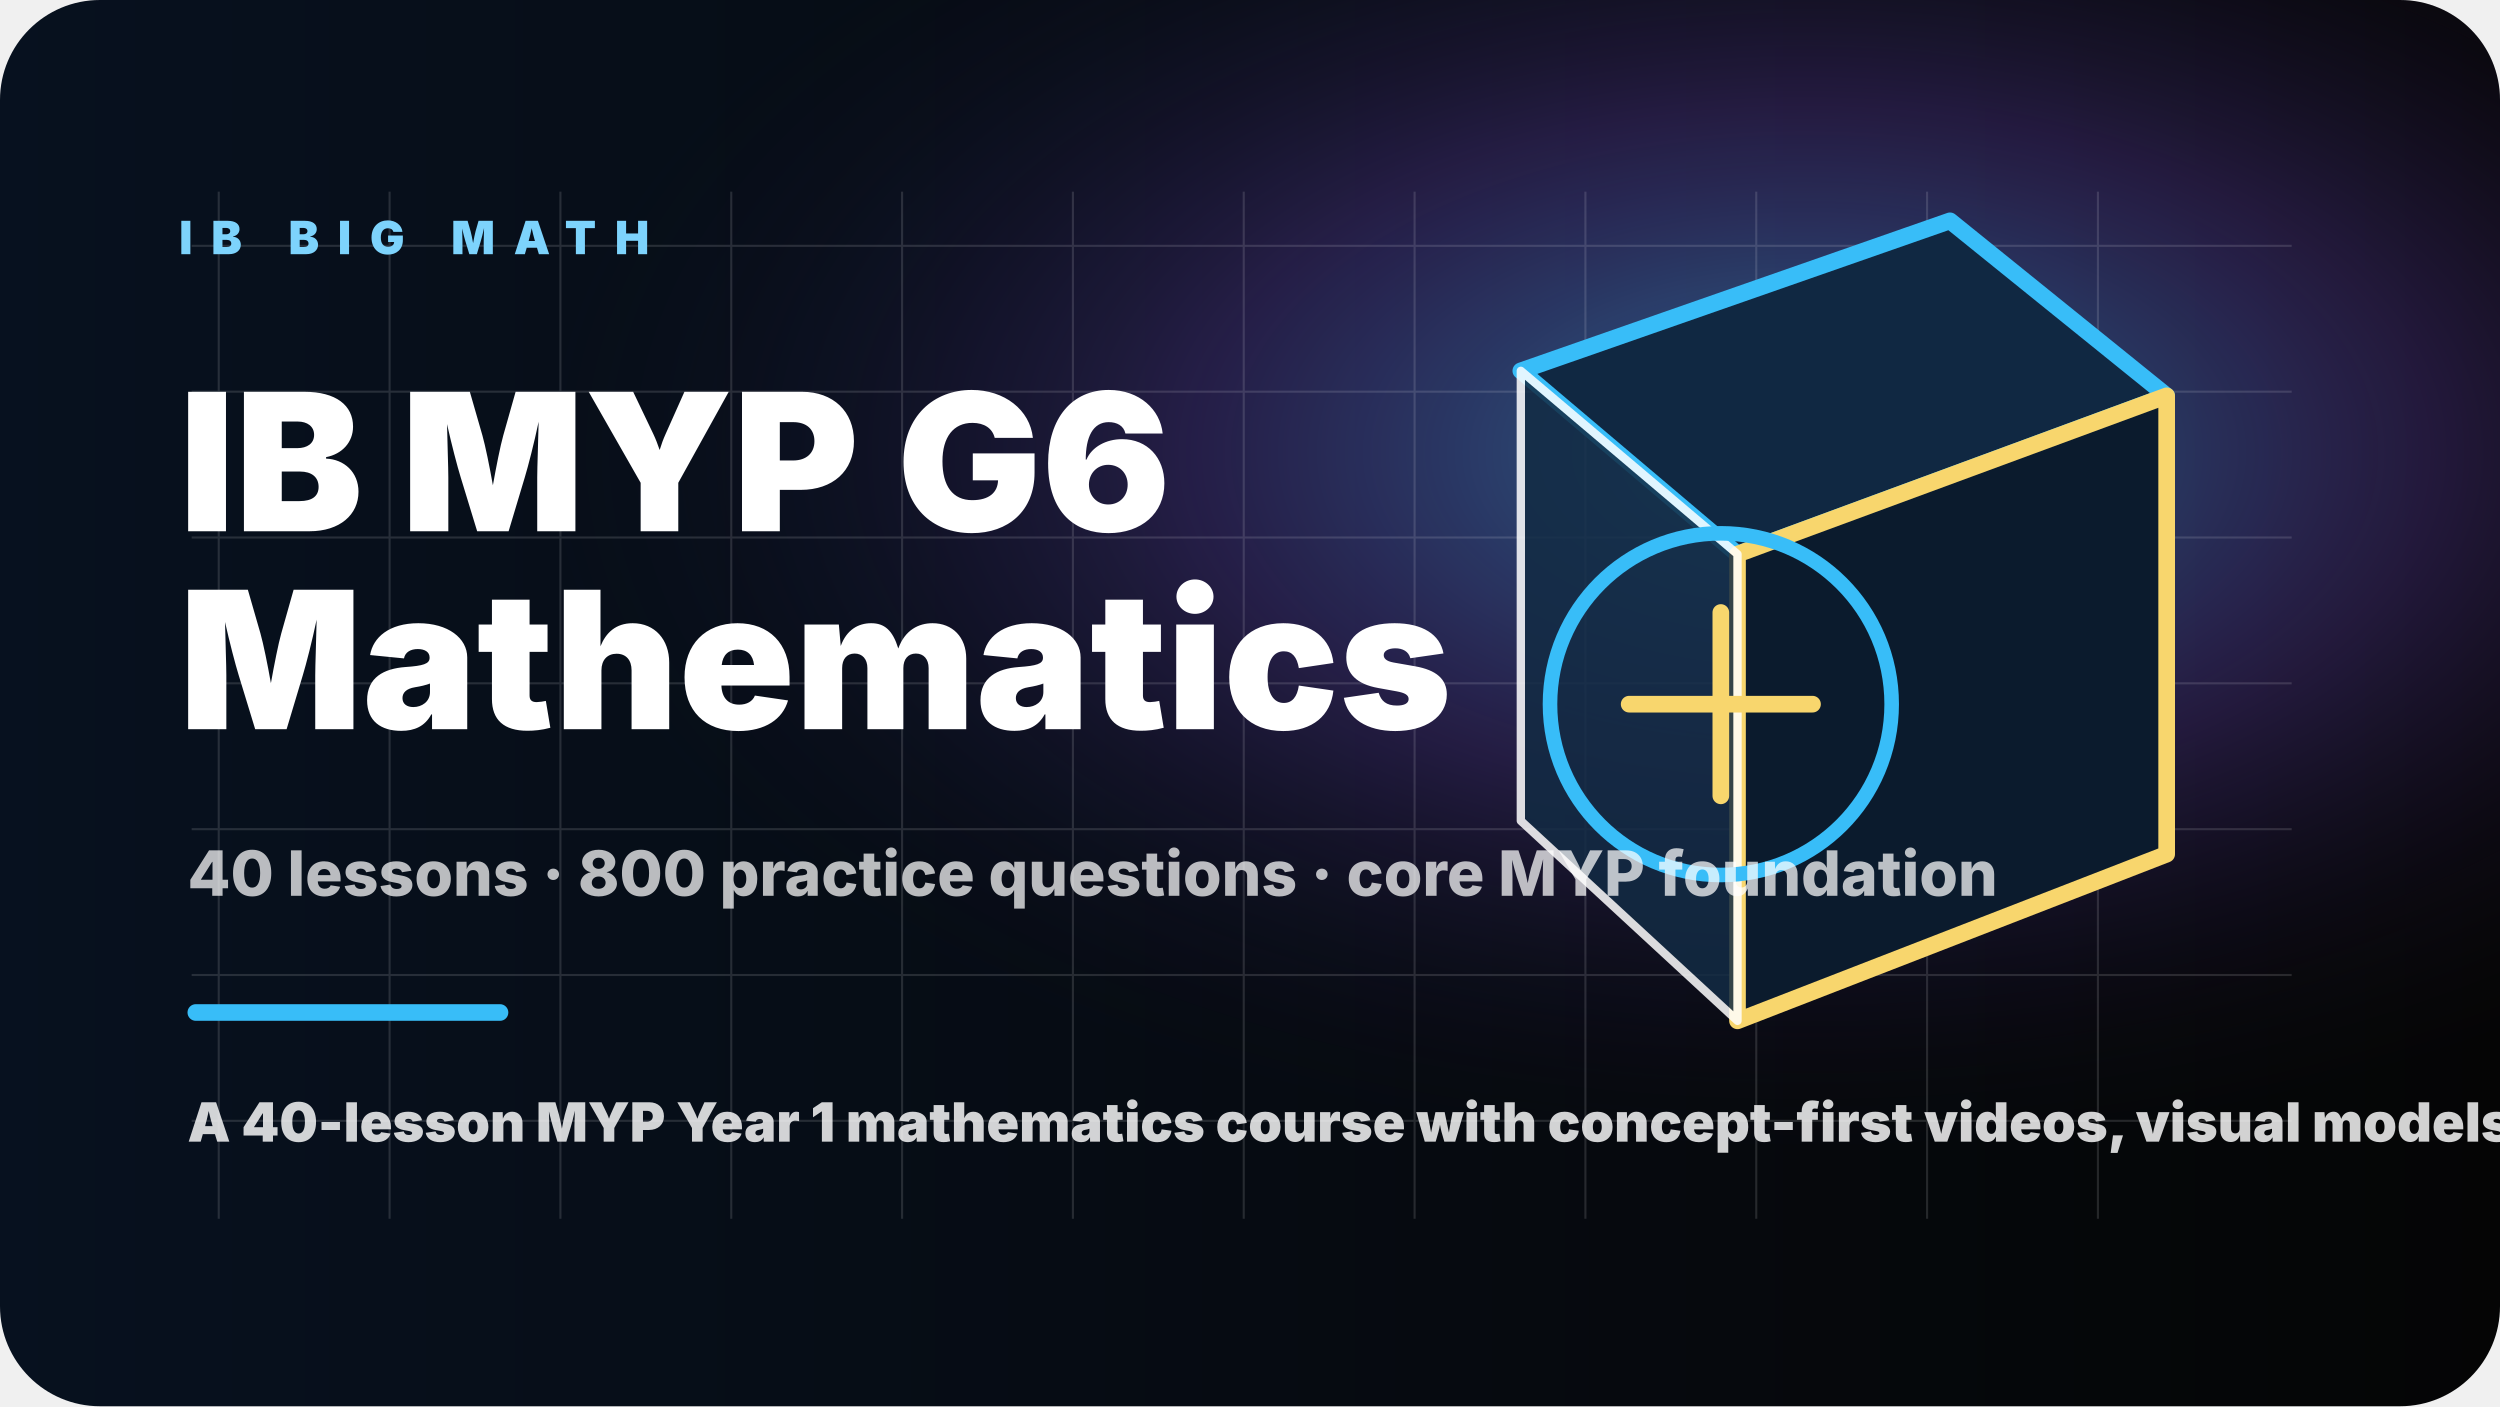
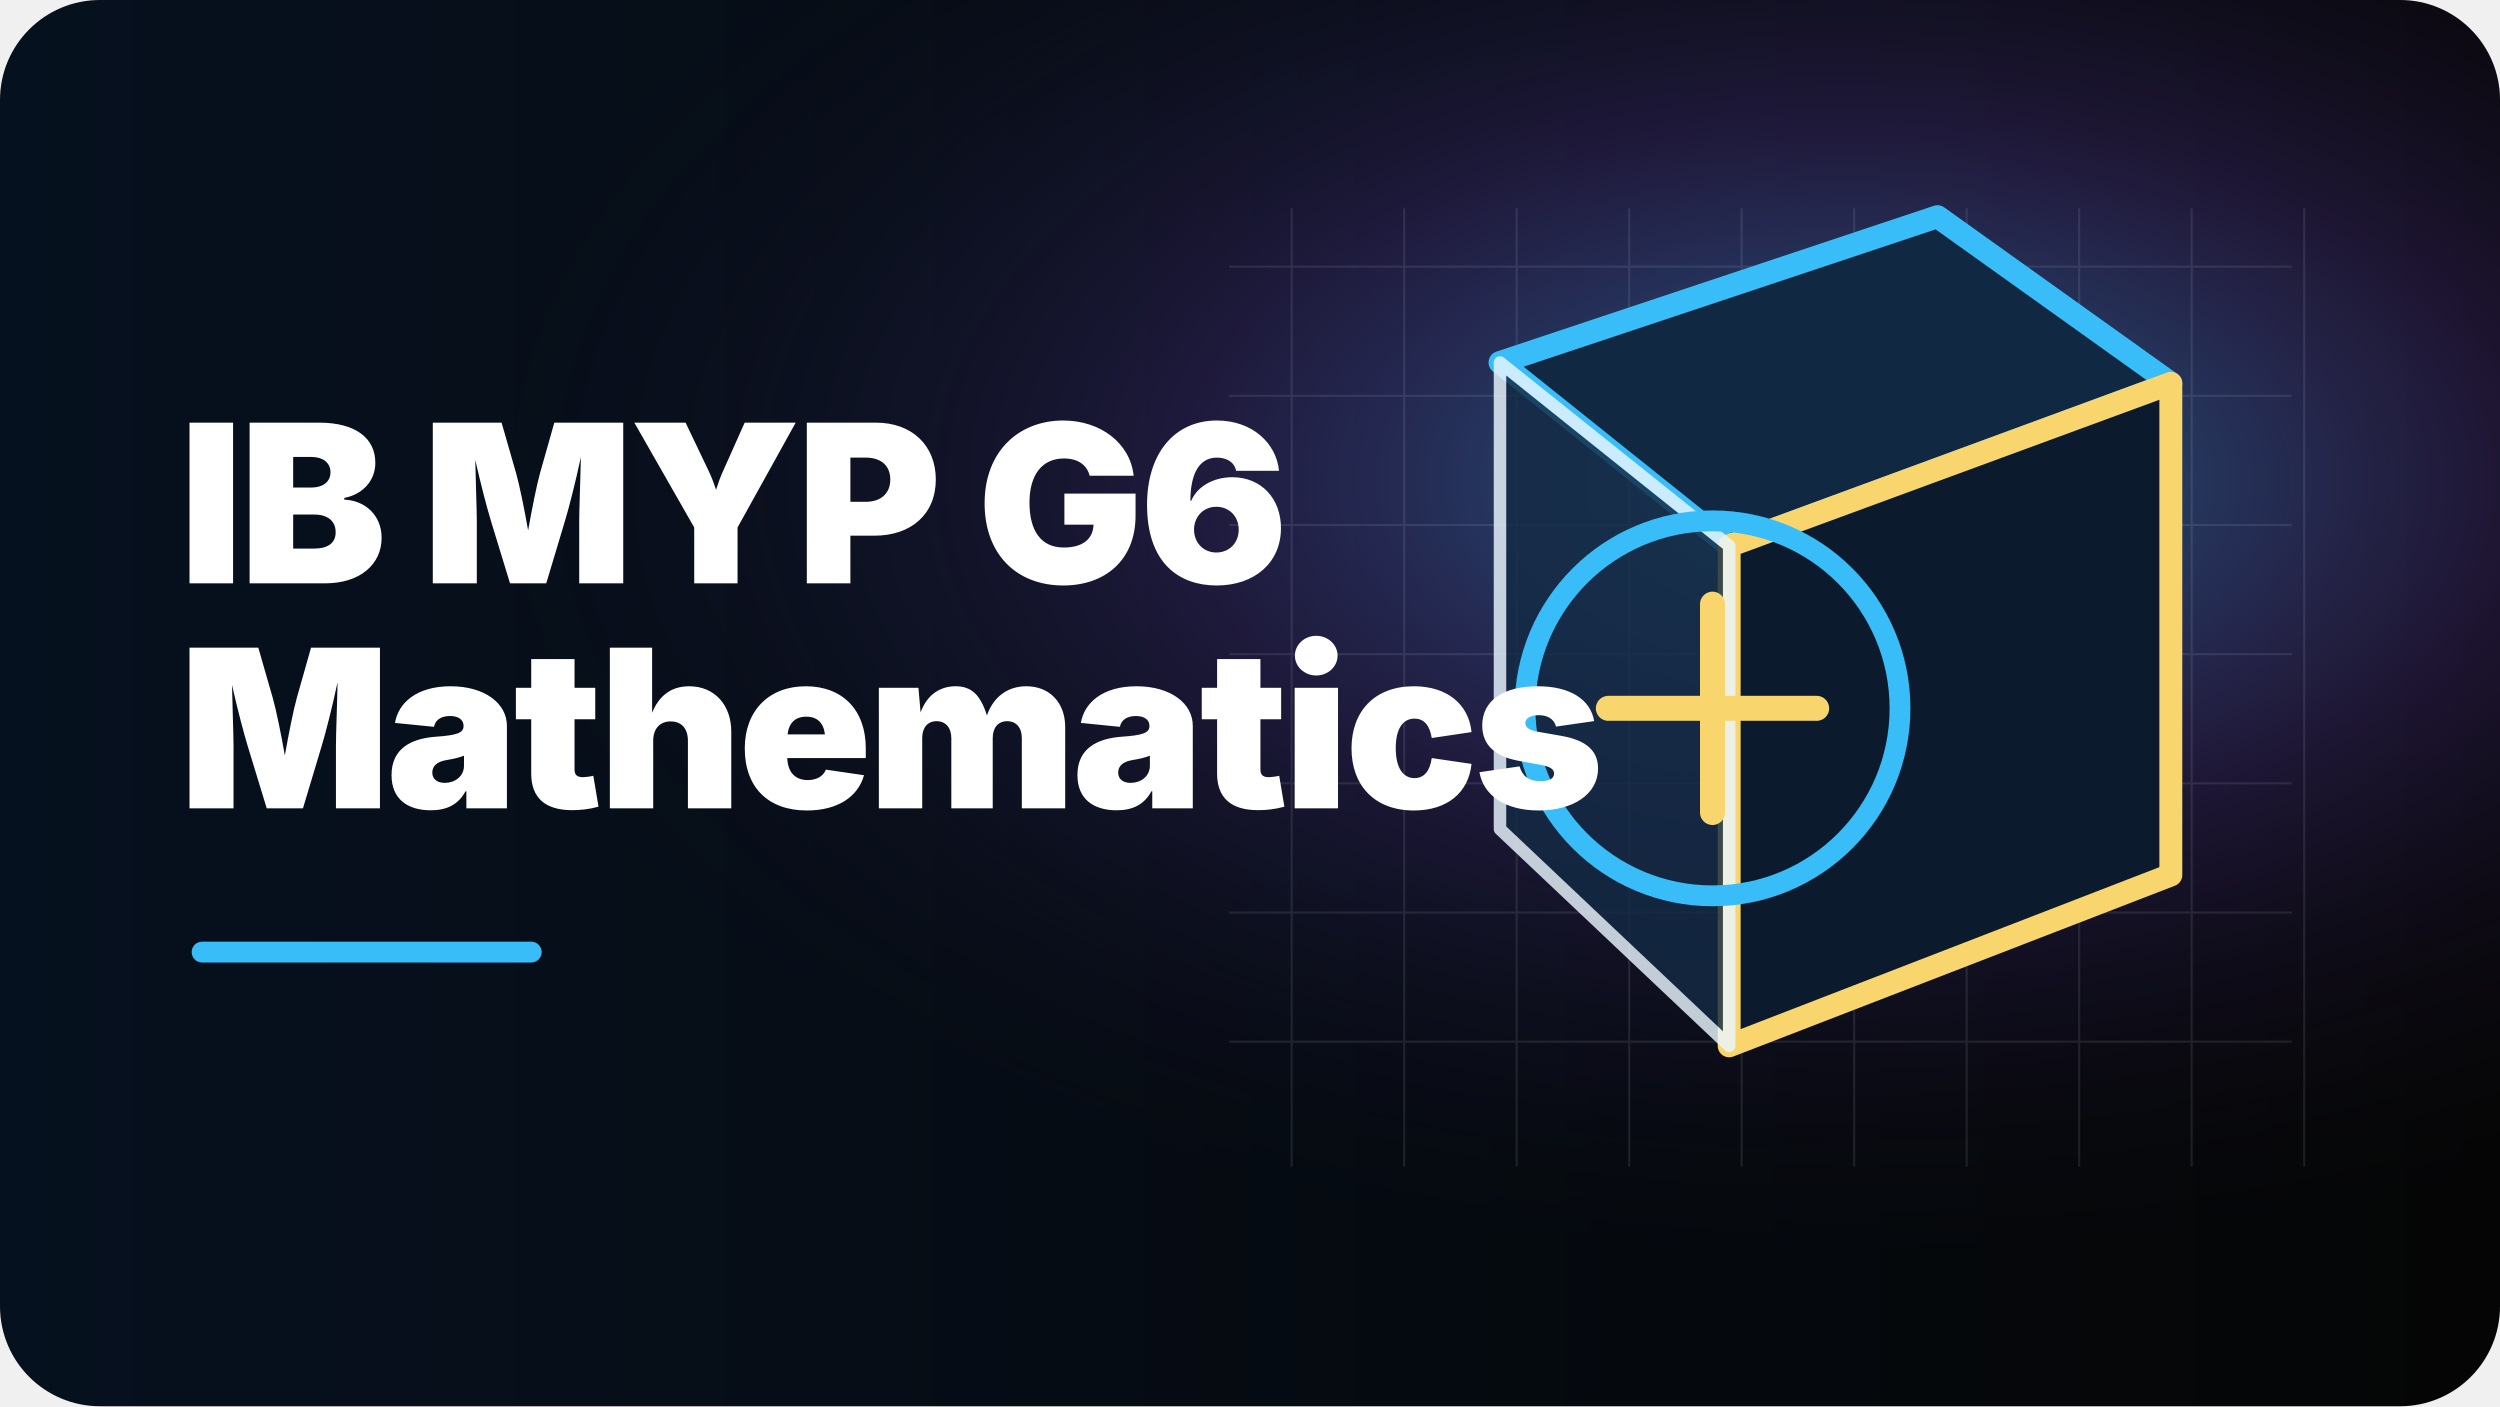
- <svg xmlns="http://www.w3.org/2000/svg" width="1200" height="675" viewBox="0 0 1200 675" role="img" aria-label="IB MYP G6 Math">
+ <svg xmlns="http://www.w3.org/2000/svg" width="1200" height="675" viewBox="0 0 1200 675" role="img" aria-label="IB MYP G6 Mathematics">
  <defs>
-     <radialGradient id="a" cx="72%" cy="32%" r="52%">
-       <stop offset="0" stop-color="#38bdf8" stop-opacity="0.55" />
-       <stop offset="0.48" stop-color="#8b5cf6" stop-opacity="0.22" />
+     <radialGradient id="a" cx="74%" cy="34%" r="58%">
+       <stop offset="0" stop-color="#38bdf8" stop-opacity="0.52" />
+       <stop offset="0.46" stop-color="#8b5cf6" stop-opacity="0.18" />
      <stop offset="1" stop-color="#050505" stop-opacity="0" />
    </radialGradient>
    <linearGradient id="b" x1="0" x2="1">
-       <stop offset="0" stop-color="#07111f" />
+       <stop offset="0" stop-color="#06111f" />
      <stop offset="1" stop-color="#050505" />
    </linearGradient>
  </defs>
  <rect width="1200" height="675" rx="48" fill="url(#b)" />
  <rect width="1200" height="675" rx="48" fill="url(#a)" />
-   <g opacity="0.13" stroke="white">
-     <line x1="105" y1="92" x2="105" y2="585" />
-     <line x1="187" y1="92" x2="187" y2="585" />
-     <line x1="269" y1="92" x2="269" y2="585" />
-     <line x1="351" y1="92" x2="351" y2="585" />
-     <line x1="433" y1="92" x2="433" y2="585" />
-     <line x1="515" y1="92" x2="515" y2="585" />
-     <line x1="597" y1="92" x2="597" y2="585" />
-     <line x1="679" y1="92" x2="679" y2="585" />
-     <line x1="761" y1="92" x2="761" y2="585" />
-     <line x1="843" y1="92" x2="843" y2="585" />
-     <line x1="925" y1="92" x2="925" y2="585" />
-     <line x1="1007" y1="92" x2="1007" y2="585" />
-     <line x1="92" y1="118" x2="1100" y2="118" />
-     <line x1="92" y1="188" x2="1100" y2="188" />
-     <line x1="92" y1="258" x2="1100" y2="258" />
-     <line x1="92" y1="328" x2="1100" y2="328" />
-     <line x1="92" y1="398" x2="1100" y2="398" />
-     <line x1="92" y1="468" x2="1100" y2="468" />
-     <line x1="92" y1="538" x2="1100" y2="538" />
+   <g opacity="0.1" stroke="#eaf6ff">
+     <line x1="620" y1="100" x2="620" y2="560" />
+     <line x1="674" y1="100" x2="674" y2="560" />
+     <line x1="728" y1="100" x2="728" y2="560" />
+     <line x1="782" y1="100" x2="782" y2="560" />
+     <line x1="836" y1="100" x2="836" y2="560" />
+     <line x1="890" y1="100" x2="890" y2="560" />
+     <line x1="944" y1="100" x2="944" y2="560" />
+     <line x1="998" y1="100" x2="998" y2="560" />
+     <line x1="1052" y1="100" x2="1052" y2="560" />
+     <line x1="1106" y1="100" x2="1106" y2="560" />
+     <line x1="590" y1="128" x2="1100" y2="128" />
+     <line x1="590" y1="190" x2="1100" y2="190" />
+     <line x1="590" y1="252" x2="1100" y2="252" />
+     <line x1="590" y1="314" x2="1100" y2="314" />
+     <line x1="590" y1="376" x2="1100" y2="376" />
+     <line x1="590" y1="438" x2="1100" y2="438" />
+     <line x1="590" y1="500" x2="1100" y2="500" />
  </g>
  <g fill="none" stroke-linejoin="round">
-     <polygon points="730,178 936,106 1040,190 834,266" fill="#102842" stroke="#38bdf8" stroke-width="8" />
-     <polygon points="834,266 1040,190 1040,410 834,490" fill="#0b1b2d" stroke="#f8d66d" stroke-width="8" />
-     <polygon points="730,178 834,266 834,490 730,394" fill="#122a43" stroke="white" stroke-width="4" opacity="0.85" />
-     <circle cx="826" cy="338" r="82" stroke="#38bdf8" stroke-width="7" />
-     <path d="M782 338 H870 M826 294 V382" stroke="#f8d66d" stroke-width="8" stroke-linecap="round" />
+     <polygon points="720,174 930,104 1042,184 830,262" fill="#102842" stroke="#38bdf8" stroke-width="11" />
+     <polygon points="830,262 1042,184 1042,420 830,502" fill="#0b1b2d" stroke="#f8d66d" stroke-width="11" />
+     <polygon points="720,174 830,262 830,502 720,398" fill="#122a43" stroke="#eaf6ff" stroke-width="6" opacity="0.82" />
+     <circle cx="822" cy="340" r="90" stroke="#38bdf8" stroke-width="10" />
+     <path d="M772 340 H872 M822 290 V390" stroke="#f8d66d" stroke-width="12" stroke-linecap="round" />
  </g>
  <g font-family="Inter, Arial, sans-serif">
-     <text x="86" y="122" fill="#7dd3fc" font-size="22" font-weight="900" letter-spacing="9">IB BIG MATH</text>
-     <text x="86" y="255" fill="white" font-size="92" font-weight="950">IB MYP G6</text>
-     <text x="86" y="350" fill="white" font-size="92" font-weight="950">Mathematics</text>
-     <text x="90" y="430" fill="rgba(255,255,255,0.72)" font-size="30" font-weight="800">40 lessons · 800 practice questions · core MYP foundation</text>
-     <rect x="90" y="482" width="154" height="8" rx="4" fill="#38bdf8" />
-     <text x="90" y="548" fill="rgba(255,255,255,0.82)" font-size="26" font-weight="850">A 40-lesson MYP Year 1 mathematics course with concept-first videos, visual models, 800 adaptive practice questions, hints, wrong-question review, and mastery rewards</text>
+     <text x="86" y="280" fill="white" font-size="106" font-weight="950" letter-spacing="-2">IB MYP G6</text>
+     <text x="86" y="388" fill="white" font-size="106" font-weight="950" letter-spacing="-2">Mathematics</text>
+     <rect x="92" y="452" width="168" height="10" rx="5" fill="#38bdf8" />
  </g>
</svg>
